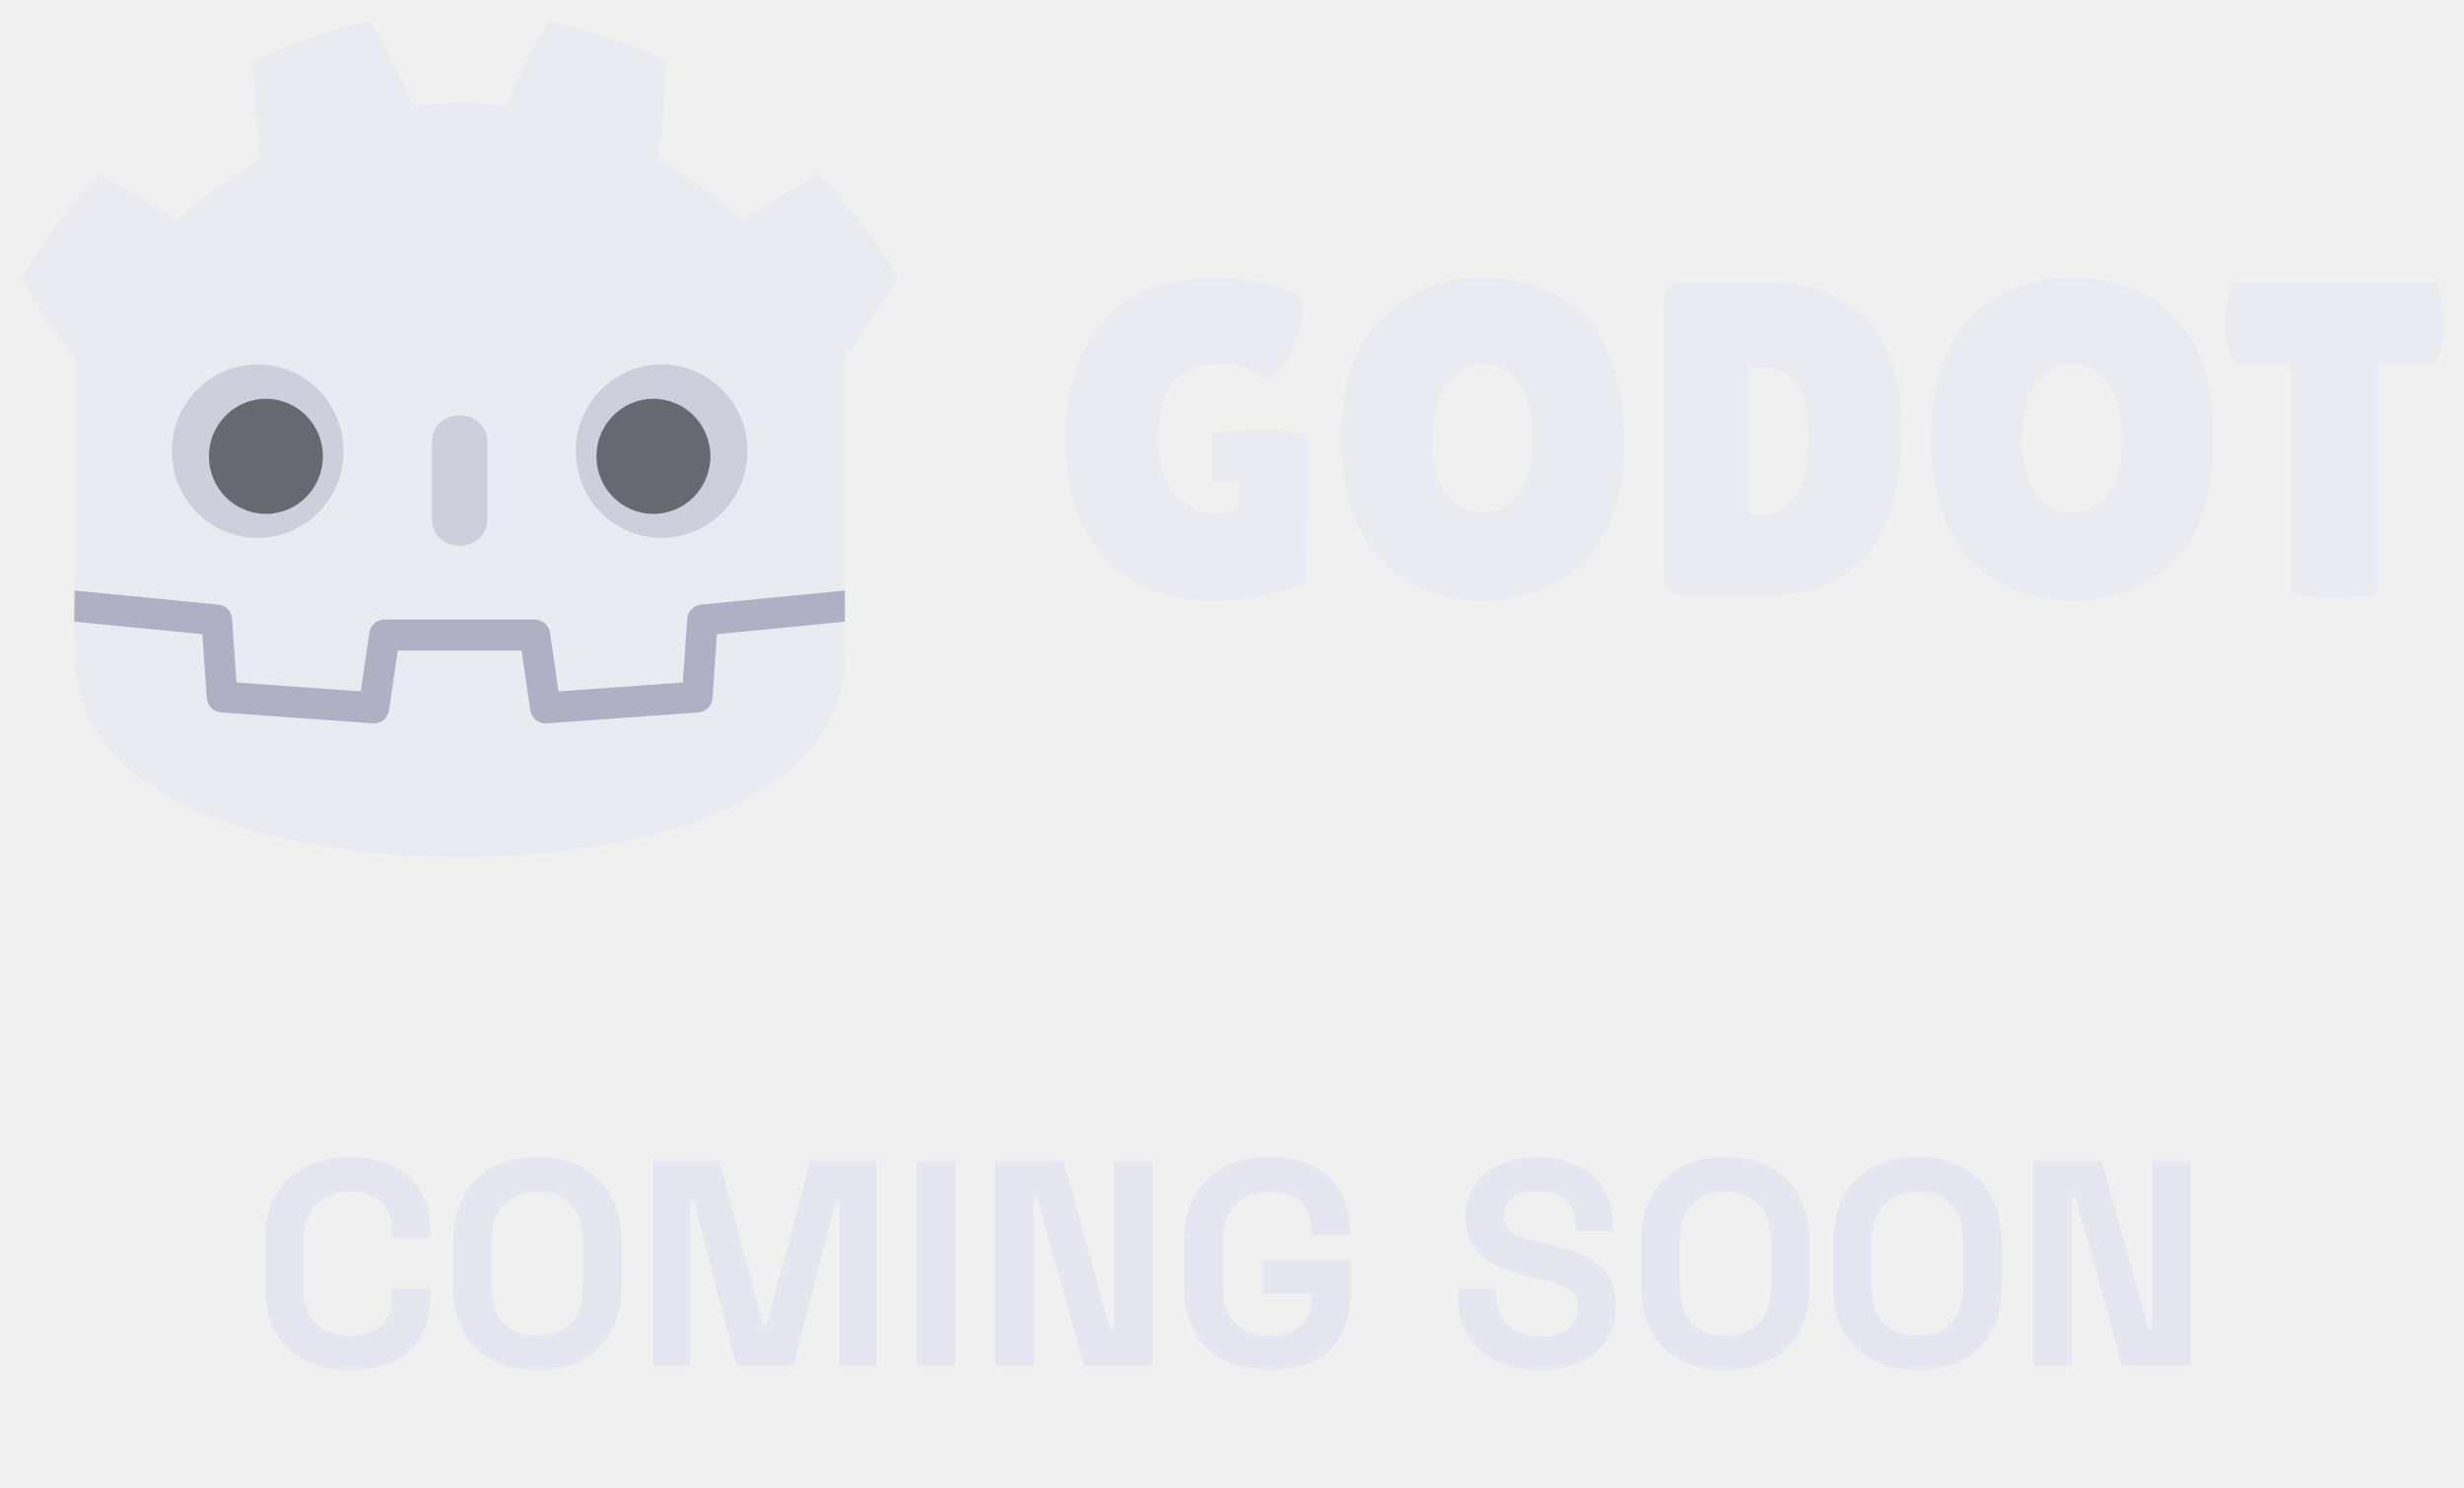
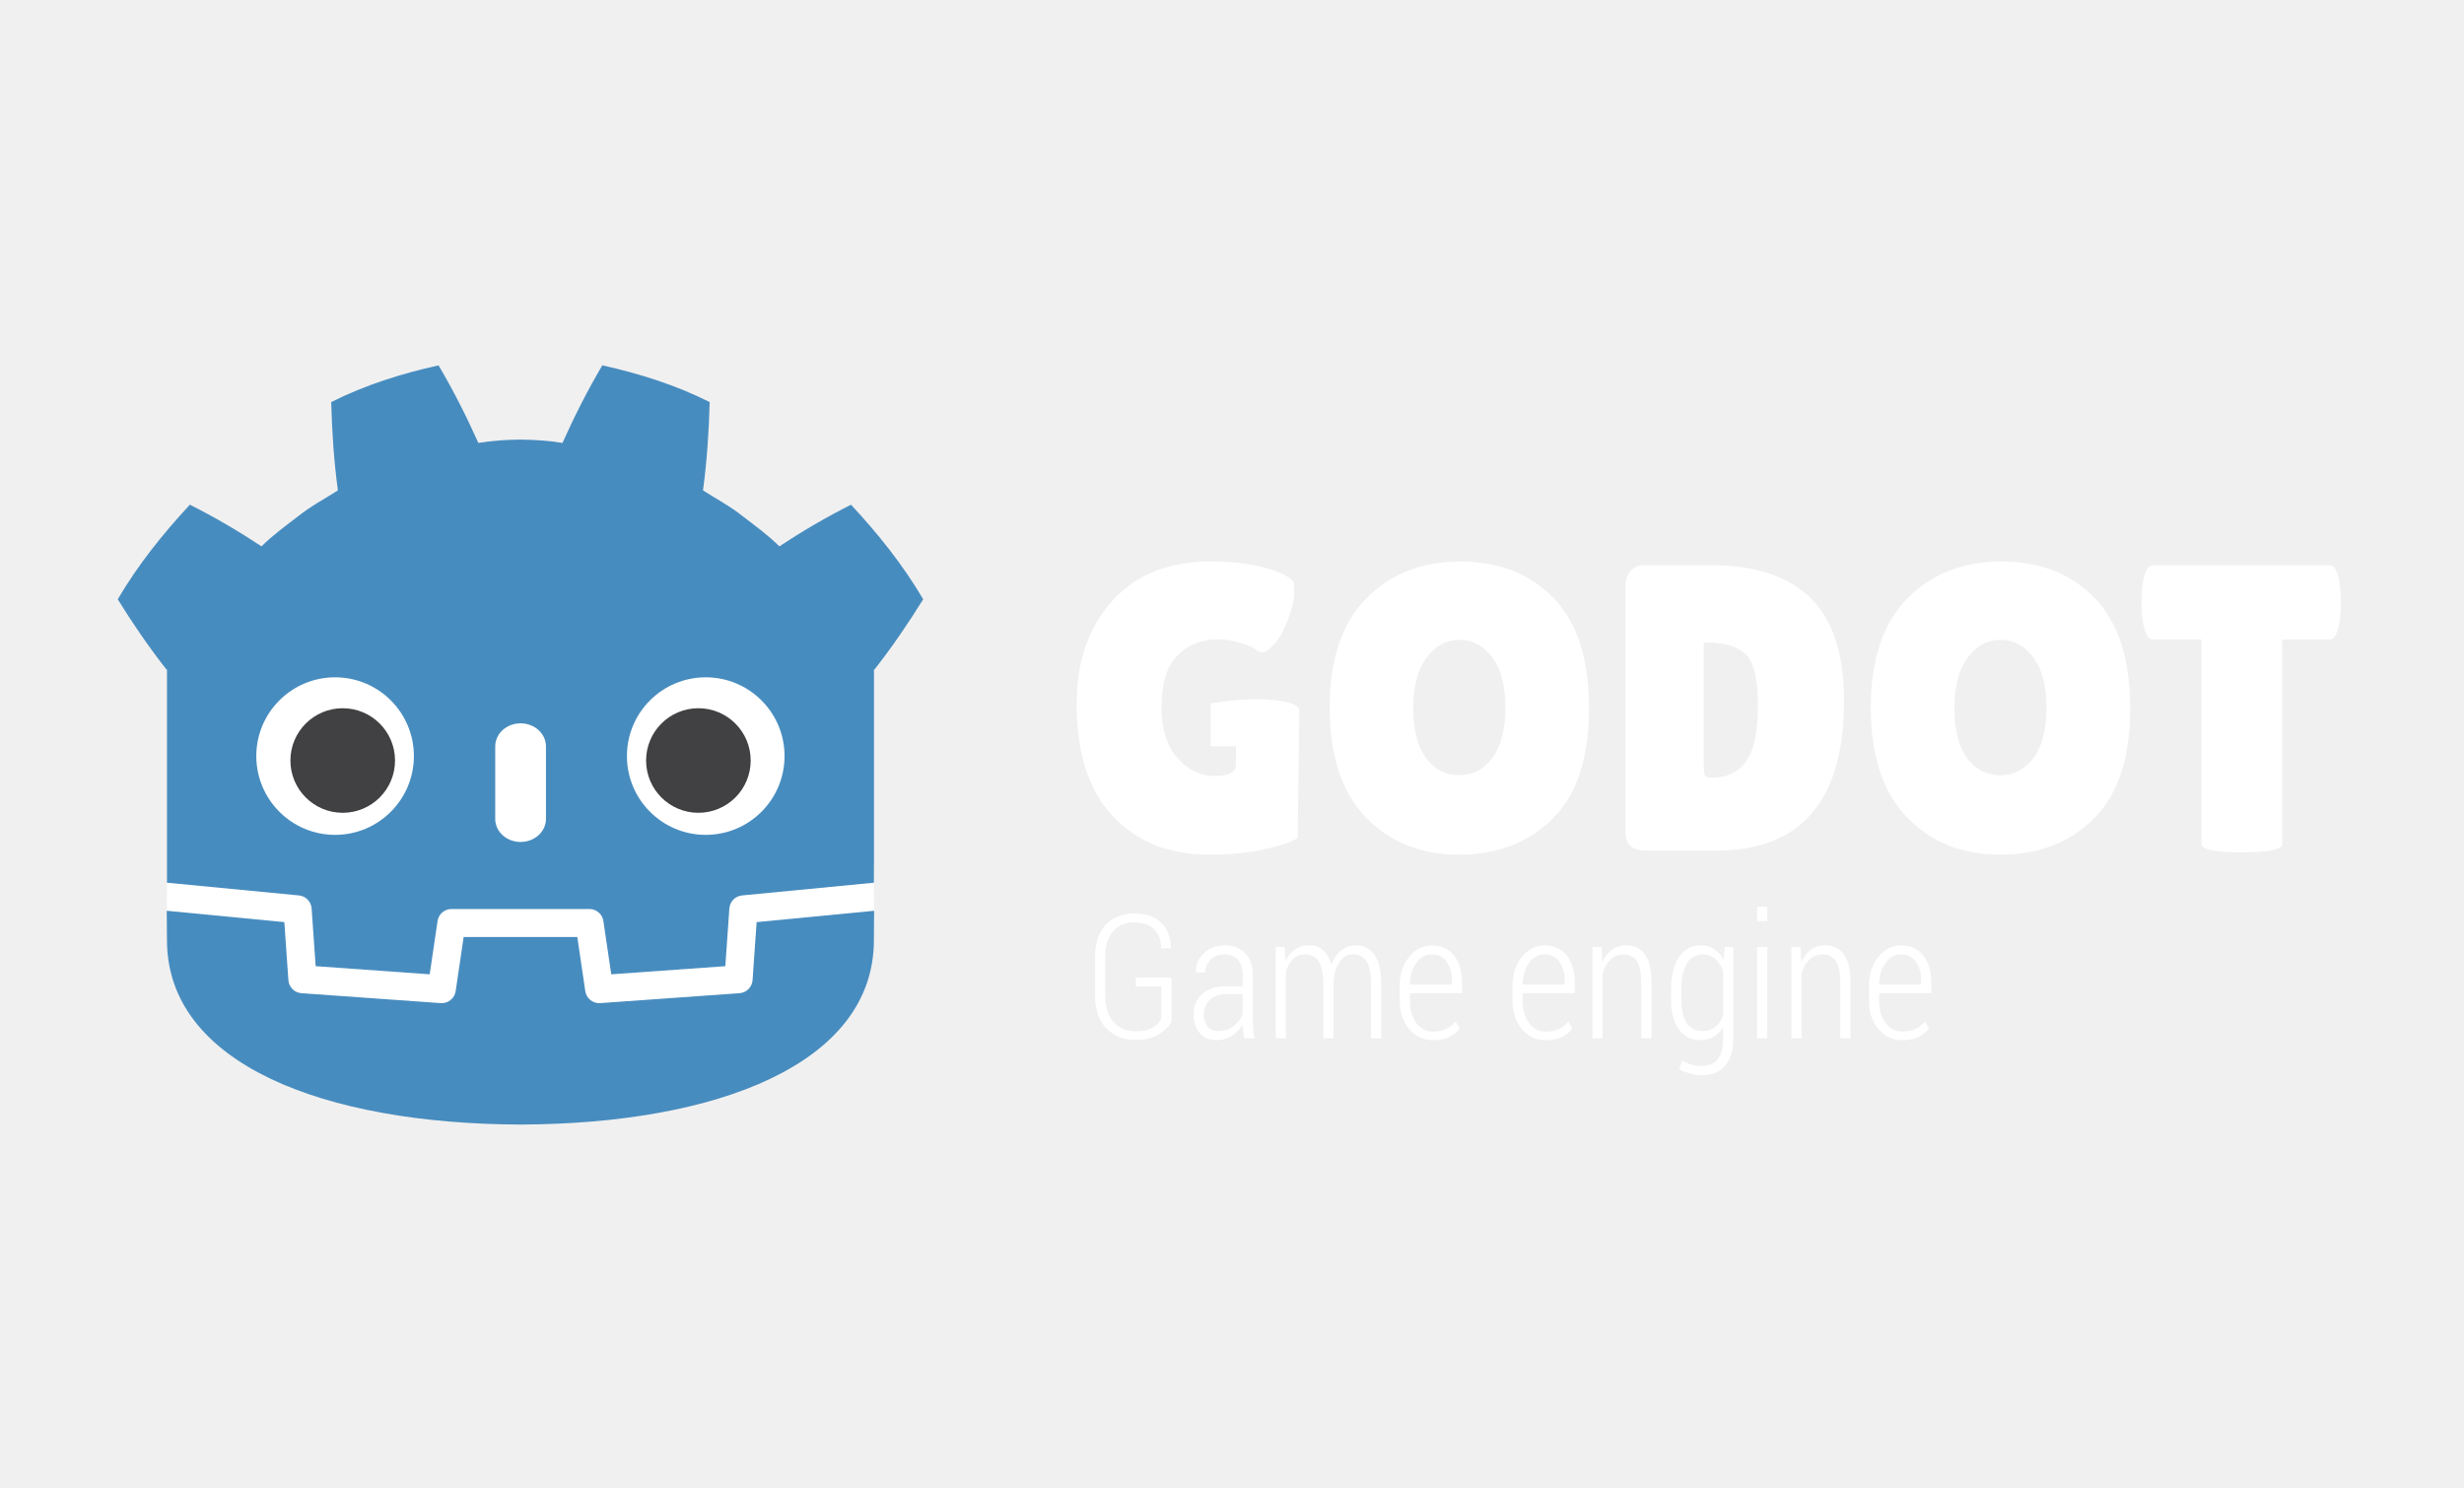
- <svg xmlns="http://www.w3.org/2000/svg" width="101" height="61" viewBox="0 0 101 61" fill="none">
-   <g opacity="0.6" clip-path="url(#clip0_295_3192)">
-     <path d="M49.648 11.384C47.778 11.384 46.315 11.979 45.258 13.169C44.201 14.359 43.674 15.905 43.674 17.807C43.674 20.04 44.214 21.733 45.294 22.887C46.376 24.04 47.796 24.616 49.557 24.616C50.505 24.616 51.345 24.533 52.08 24.367C52.815 24.202 53.304 24.033 53.547 23.861L53.62 18.102C53.62 17.768 52.746 17.616 51.765 17.599C50.784 17.583 49.662 17.79 49.662 17.79V19.724H50.791L50.778 20.586C50.778 20.905 50.465 21.065 49.84 21.065C49.214 21.065 48.661 20.798 48.182 20.264C47.702 19.73 47.462 18.948 47.462 17.919C47.462 16.887 47.696 16.126 48.164 15.636C48.63 15.145 49.242 14.899 49.994 14.899C50.31 14.899 50.638 14.951 50.978 15.056C51.318 15.16 51.546 15.258 51.662 15.349C51.777 15.443 51.886 15.488 51.99 15.488C52.093 15.488 52.259 15.366 52.49 15.12C52.721 14.875 52.928 14.503 53.11 14.007C53.292 13.509 53.383 13.127 53.383 12.856C53.383 12.587 53.377 12.402 53.365 12.304C53.11 12.022 52.639 11.798 51.952 11.632C51.267 11.466 50.498 11.384 49.648 11.384L49.648 11.384ZM60.824 11.384C59.106 11.384 57.703 11.942 56.616 13.058C55.529 14.175 54.986 15.816 54.986 17.982C54.986 20.148 55.523 21.795 56.597 22.924C57.672 24.051 59.063 24.615 60.769 24.615C62.476 24.615 63.869 24.073 64.95 22.988C66.032 21.902 66.572 20.245 66.572 18.018C66.572 15.793 66.044 14.129 64.986 13.031C63.93 11.932 62.543 11.384 60.824 11.384V11.384ZM84.984 11.384C83.265 11.384 81.863 11.942 80.775 13.058C79.689 14.175 79.146 15.816 79.146 17.982C79.146 20.148 79.683 21.795 80.758 22.924C81.833 24.051 83.223 24.615 84.929 24.615C86.635 24.615 88.029 24.073 89.11 22.988C90.191 21.902 90.732 20.245 90.732 18.018C90.732 15.793 90.204 14.129 89.147 13.031C88.09 11.932 86.703 11.384 84.984 11.384V11.384ZM69 11.549C68.756 11.549 68.559 11.638 68.408 11.815C68.255 11.995 68.18 12.237 68.18 12.544V23.585C68.18 24.15 68.49 24.432 69.109 24.432H72.223C76.037 24.432 77.944 22.175 77.944 17.659C77.944 15.549 77.443 14.004 76.44 13.022C75.439 12.04 73.973 11.549 72.042 11.549L69 11.549ZM91.728 11.549C91.521 11.549 91.375 11.832 91.291 12.396C91.254 12.666 91.237 12.943 91.237 13.224C91.237 13.507 91.254 13.782 91.291 14.052C91.375 14.617 91.521 14.899 91.728 14.899H93.913V24.139C93.913 24.383 94.515 24.506 95.717 24.506C96.92 24.506 97.521 24.383 97.521 24.139V14.899H99.652C99.859 14.899 100.004 14.617 100.09 14.052C100.125 13.782 100.144 13.507 100.144 13.224C100.144 12.943 100.125 12.666 100.09 12.396C100.004 11.832 99.859 11.549 99.652 11.549H91.728ZM60.777 14.918C61.361 14.918 61.85 15.181 62.244 15.708C62.638 16.235 62.836 16.991 62.836 17.972C62.836 18.954 62.645 19.709 62.262 20.236C61.88 20.765 61.381 21.028 60.768 21.028C60.155 21.028 59.66 20.768 59.284 20.245C58.907 19.724 58.719 18.976 58.719 17.999C58.719 17.024 58.917 16.267 59.31 15.727C59.706 15.188 60.195 14.918 60.777 14.918L60.777 14.918ZM84.937 14.918C85.521 14.918 86.009 15.181 86.404 15.708C86.799 16.235 86.996 16.991 86.996 17.972C86.996 18.954 86.805 19.709 86.422 20.236C86.04 20.765 85.541 21.028 84.928 21.028C84.314 21.028 83.82 20.768 83.444 20.245C83.068 19.724 82.879 18.976 82.879 17.999C82.879 17.024 83.076 16.267 83.47 15.727C83.865 15.188 84.355 14.918 84.937 14.918L84.937 14.918ZM71.676 15.045H71.859C72.636 15.045 73.204 15.225 73.562 15.581C73.919 15.935 74.099 16.699 74.099 17.872C74.099 19.044 73.927 19.88 73.58 20.383C73.234 20.886 72.728 21.138 72.059 21.138C71.877 21.138 71.767 21.104 71.731 21.037C71.695 20.969 71.676 20.807 71.676 20.55L71.676 15.045Z" fill="#E6E6F2" />
-     <path d="M34.627 24.215C34.627 24.215 34.574 23.89 34.544 23.893L28.706 24.462C28.241 24.508 27.88 24.882 27.848 25.352L27.687 27.674L23.171 28L22.864 25.895C22.795 25.427 22.39 25.074 21.922 25.074H15.76C15.292 25.074 14.887 25.427 14.819 25.895L14.512 28L9.995 27.674L9.835 25.352C9.802 24.882 9.441 24.507 8.977 24.462L3.136 23.893C3.106 23.89 3.084 24.215 3.054 24.215L3.046 25.492L7.992 26.298L8.154 28.641C8.187 29.115 8.566 29.499 9.036 29.533L15.256 29.981C15.28 29.983 15.303 29.984 15.326 29.984C15.793 29.984 16.198 29.631 16.266 29.163L16.582 26.997H21.101L21.417 29.163C21.485 29.631 21.89 29.984 22.358 29.984C22.381 29.984 22.403 29.983 22.426 29.981L28.647 29.533C29.116 29.499 29.496 29.115 29.528 28.641L29.69 26.298L34.635 25.488L34.627 24.215Z" fill="#8585A6" />
-     <path d="M15.183 0.864C13.54 1.233 11.914 1.747 10.39 2.522C10.425 3.881 10.512 5.184 10.688 6.507C10.097 6.89 9.475 7.219 8.922 7.668C8.36 8.104 7.786 8.522 7.278 9.032C6.262 8.353 5.187 7.715 4.079 7.152C2.885 8.451 1.768 9.852 0.856 11.42C1.542 12.542 2.259 13.593 3.032 14.59H3.054V24.215C3.071 24.215 3.089 24.216 3.106 24.217L8.946 24.786C9.252 24.816 9.492 25.065 9.513 25.374L9.693 27.979L14.788 28.346L15.139 25.942C15.184 25.631 15.449 25.4 15.761 25.4H21.922C22.234 25.4 22.499 25.631 22.544 25.942L22.895 28.346L27.99 27.979L28.17 25.374C28.191 25.065 28.431 24.816 28.737 24.786L34.575 24.217C34.592 24.216 34.609 24.215 34.627 24.215V23.447L34.629 23.446V14.59H34.651C35.425 13.593 36.14 12.541 36.827 11.42C35.915 9.852 34.798 8.45 33.604 7.152C32.496 7.715 31.421 8.353 30.405 9.032C29.896 8.522 29.324 8.104 28.761 7.668C28.209 7.219 27.586 6.89 26.995 6.507C27.171 5.184 27.258 3.881 27.293 2.522C25.769 1.747 24.143 1.233 22.499 0.864C21.843 1.979 21.243 3.186 20.72 4.365C20.1 4.261 19.477 4.222 18.854 4.215V4.214C18.849 4.214 18.845 4.215 18.842 4.215C18.838 4.215 18.834 4.214 18.83 4.214V4.215C18.205 4.222 17.583 4.261 16.963 4.365C16.44 3.186 15.84 1.979 15.183 0.864L15.183 0.864ZM3.044 25.488C3.046 26.058 3.053 26.683 3.053 26.807C3.053 32.41 10.089 35.103 18.83 35.134H18.852C27.593 35.103 34.627 32.41 34.627 26.807C34.627 26.68 34.634 26.058 34.637 25.488L29.387 25.999L29.206 28.618C29.185 28.933 28.936 29.184 28.624 29.207L22.403 29.656C22.388 29.657 22.372 29.657 22.358 29.657C22.048 29.657 21.782 29.428 21.736 29.114L21.379 26.67H16.303L15.947 29.114C15.899 29.443 15.608 29.68 15.28 29.655L9.059 29.207C8.746 29.184 8.498 28.933 8.476 28.618L8.295 25.999L3.044 25.488H3.044Z" fill="#E6E6F2" />
-     <path d="M10.562 14.943C8.619 14.943 7.043 16.534 7.043 18.497C7.043 20.462 8.619 22.053 10.562 22.053C12.506 22.053 14.082 20.462 14.082 18.497C14.082 16.534 12.506 14.943 10.562 14.943ZM27.12 14.943C25.176 14.943 23.601 16.534 23.601 18.497C23.601 20.462 25.176 22.053 27.12 22.053C29.063 22.053 30.639 20.462 30.639 18.497C30.639 16.534 29.063 14.943 27.12 14.943ZM18.84 17.023C18.215 17.023 17.708 17.489 17.708 18.063V21.336C17.708 21.911 18.215 22.377 18.84 22.377C19.466 22.377 19.975 21.911 19.975 21.336V18.063C19.975 17.489 19.466 17.023 18.84 17.023Z" fill="#B8B8CF" />
-     <path d="M10.899 16.349C9.609 16.349 8.563 17.406 8.563 18.709C8.563 20.012 9.609 21.068 10.899 21.068C12.19 21.068 13.235 20.012 13.235 18.709C13.235 17.406 12.19 16.349 10.899 16.349ZM26.783 16.349C25.493 16.349 24.448 17.406 24.448 18.709C24.448 20.012 25.493 21.068 26.783 21.068C28.074 21.068 29.119 20.012 29.119 18.709C29.119 17.406 28.074 16.349 26.783 16.349Z" fill="#0E0E1B" />
-   </g>
-   <path d="M10.859 50.84V52.76C10.859 54.992 12.275 56.168 14.339 56.168C16.559 56.168 17.651 54.98 17.651 53.12V52.832H16.067V53.144C16.067 54.092 15.599 54.752 14.339 54.752C13.103 54.752 12.443 53.984 12.443 52.832V50.768C12.443 49.712 13.151 48.848 14.339 48.848C15.491 48.848 16.067 49.496 16.067 50.456V50.768H17.651V50.48C17.651 48.608 16.463 47.432 14.339 47.432C12.215 47.432 10.859 48.752 10.859 50.84ZM18.564 50.912V52.688C18.564 54.896 19.872 56.168 22.02 56.168C24.168 56.168 25.476 54.896 25.476 52.688V50.912C25.476 48.764 24.168 47.432 22.02 47.432C19.872 47.432 18.564 48.764 18.564 50.912ZM20.148 50.84C20.148 49.7 20.808 48.848 22.02 48.848C23.196 48.848 23.892 49.652 23.892 50.84V52.76C23.892 53.924 23.328 54.752 22.02 54.752C20.748 54.752 20.148 53.972 20.148 52.76V50.84ZM26.769 47.6V56H28.305V49.28H28.449L30.189 56H32.517L34.257 49.28H34.401V56H35.937V47.6H33.201L31.425 54.344H31.281L29.505 47.6H26.769ZM37.568 47.6V56H39.152V47.6H37.568ZM40.784 47.6V56H42.368V49.088H42.512L44.432 56H47.24V47.6H45.656V54.512H45.512L43.592 47.6H40.784ZM48.54 52.76C48.54 54.992 49.956 56.168 52.02 56.168C54.192 56.168 55.356 55.052 55.356 53.048V51.656H51.732V53.048H53.772V53.132C53.772 54.14 53.28 54.752 52.02 54.752C50.784 54.752 50.124 53.984 50.124 52.832V50.768C50.124 49.712 50.832 48.848 52.02 48.848C53.172 48.848 53.772 49.52 53.772 50.528V50.648H55.356V50.552C55.356 48.584 54.144 47.432 52.02 47.432C49.896 47.432 48.54 48.752 48.54 50.84V52.76ZM62.993 47.432C61.361 47.432 60.077 48.368 60.077 49.868C60.077 51.392 61.109 51.992 62.849 52.376L62.957 52.4C64.061 52.64 64.685 52.88 64.685 53.612C64.685 54.236 64.205 54.776 63.185 54.776C61.913 54.776 61.325 54.08 61.325 53.048V52.832H59.765V53.096C59.765 55.064 61.085 56.168 63.137 56.168C64.925 56.168 66.245 55.22 66.245 53.528C66.245 52.004 65.225 51.392 63.497 51.008L63.389 50.984C62.381 50.756 61.637 50.612 61.637 49.82C61.637 49.244 62.153 48.824 62.993 48.824C63.953 48.824 64.565 49.244 64.565 50.204V50.456H66.101V50.096C66.101 48.416 64.793 47.432 62.993 47.432ZM67.271 50.912V52.688C67.271 54.896 68.579 56.168 70.727 56.168C72.875 56.168 74.183 54.896 74.183 52.688V50.912C74.183 48.764 72.875 47.432 70.727 47.432C68.579 47.432 67.271 48.764 67.271 50.912ZM68.855 50.84C68.855 49.7 69.515 48.848 70.727 48.848C71.903 48.848 72.599 49.652 72.599 50.84V52.76C72.599 53.924 72.035 54.752 70.727 54.752C69.455 54.752 68.855 53.972 68.855 52.76V50.84ZM75.14 50.912V52.688C75.14 54.896 76.448 56.168 78.596 56.168C80.744 56.168 82.052 54.896 82.052 52.688V50.912C82.052 48.764 80.744 47.432 78.596 47.432C76.448 47.432 75.14 48.764 75.14 50.912ZM76.724 50.84C76.724 49.7 77.384 48.848 78.596 48.848C79.772 48.848 80.468 49.652 80.468 50.84V52.76C80.468 53.924 79.904 54.752 78.596 54.752C77.324 54.752 76.724 53.972 76.724 52.76V50.84ZM83.345 47.6V56H84.929V49.088H85.073L86.993 56H89.801V47.6H88.217V54.512H88.073L86.153 47.6H83.345Z" fill="#E6E6F2" />
-   <defs>
-     <clipPath id="clip0_295_3192">
-       <rect width="101" height="36" fill="white" />
-     </clipPath>
-   </defs>
+ <svg xmlns="http://www.w3.org/2000/svg" width="159" height="96" viewBox="0 0 159 96" fill="none">
+   <path d="M94.17 41.293C93.328 41.293 92.623 41.679 92.05 42.451C91.481 43.223 91.195 44.306 91.195 45.7C91.195 47.097 91.467 48.167 92.012 48.913C92.556 49.66 93.27 50.033 94.157 50.033C95.043 50.033 95.762 49.656 96.315 48.899C96.868 48.146 97.145 47.067 97.145 45.661C97.145 44.258 96.859 43.178 96.288 42.423C95.719 41.67 95.013 41.293 94.17 41.293ZM94.157 55.161C91.693 55.161 89.681 54.355 88.128 52.741C86.577 51.127 85.801 48.771 85.801 45.675C85.801 42.577 86.586 40.23 88.155 38.633C89.726 37.037 91.752 36.239 94.235 36.239C96.718 36.239 98.723 37.023 100.247 38.596C101.775 40.165 102.538 42.545 102.538 45.727C102.538 48.911 101.758 51.28 100.195 52.835C98.633 54.386 96.621 55.161 94.155 55.161" fill="white" />
+   <path d="M109.939 41.479V49.351C109.939 49.719 109.966 49.95 110.018 50.048C110.07 50.144 110.229 50.193 110.491 50.193C111.457 50.193 112.189 49.832 112.689 49.113C113.191 48.394 113.439 47.197 113.439 45.523C113.439 43.846 113.179 42.753 112.664 42.245C112.146 41.736 111.325 41.479 110.202 41.479L109.939 41.479ZM104.884 53.692V37.9C104.884 37.461 104.994 37.115 105.214 36.858C105.433 36.605 105.718 36.477 106.07 36.477H110.464C113.252 36.477 115.371 37.18 116.819 38.584C118.268 39.987 118.992 42.197 118.992 45.216C118.992 51.674 116.237 54.902 110.726 54.902H106.226C105.332 54.902 104.884 54.5 104.884 53.692" fill="white" />
+   <path d="M129.087 41.293C128.245 41.293 127.538 41.679 126.967 42.451C126.398 43.223 126.113 44.306 126.113 45.7C126.113 47.097 126.386 48.167 126.929 48.913C127.472 49.66 128.187 50.033 129.074 50.033C129.96 50.033 130.68 49.656 131.232 48.899C131.785 48.146 132.062 47.067 132.062 45.661C132.062 44.258 131.776 43.178 131.206 42.423C130.635 41.67 129.93 41.293 129.087 41.293ZM129.074 55.161C126.607 55.161 124.6 54.355 123.047 52.741C121.494 51.127 120.718 48.771 120.718 45.675C120.718 42.577 121.503 40.23 123.072 38.633C124.644 37.037 126.669 36.239 129.154 36.239C131.637 36.239 133.642 37.023 135.169 38.596C136.696 40.165 137.459 42.545 137.459 45.727C137.459 48.911 136.678 51.28 135.116 52.835C133.554 54.386 131.54 55.161 129.076 55.161" fill="white" />
+   <path d="M147.267 54.485C147.267 54.833 146.4 55.01 144.661 55.01C142.925 55.01 142.055 54.833 142.055 54.485V41.271H138.898C138.599 41.271 138.389 40.869 138.266 40.059C138.214 39.674 138.188 39.28 138.188 38.876C138.188 38.474 138.214 38.078 138.266 37.692C138.389 36.885 138.599 36.48 138.898 36.48H150.347C150.645 36.48 150.855 36.885 150.979 37.692C151.03 38.078 151.057 38.474 151.057 38.876C151.057 39.28 151.03 39.674 150.979 40.059C150.855 40.869 150.645 41.271 150.347 41.271H147.267V54.485Z" fill="white" />
+   <path d="M81.165 45.127C79.748 45.105 78.127 45.4 78.127 45.4V48.165H79.758L79.74 49.398C79.74 49.855 79.287 50.084 78.384 50.084C77.48 50.084 76.682 49.701 75.99 48.938C75.296 48.173 74.951 47.056 74.951 45.583C74.951 44.108 75.288 43.019 75.963 42.317C76.638 41.616 77.521 41.264 78.609 41.264C79.066 41.264 79.539 41.338 80.03 41.488C80.522 41.637 80.851 41.777 81.018 41.907C81.185 42.042 81.343 42.106 81.492 42.106C81.641 42.106 81.882 41.932 82.215 41.58C82.548 41.229 82.847 40.697 83.111 39.988C83.373 39.276 83.505 38.73 83.505 38.342C83.505 37.958 83.496 37.693 83.479 37.553C83.111 37.149 82.431 36.83 81.439 36.592C80.448 36.355 79.338 36.237 78.109 36.237C75.408 36.237 73.293 37.088 71.766 38.79C70.239 40.492 69.477 42.701 69.477 45.422C69.477 48.616 70.257 51.038 71.817 52.686C73.38 54.335 75.433 55.159 77.976 55.159C79.345 55.159 80.559 55.042 81.62 54.805C82.682 54.569 83.388 54.326 83.74 54.081L83.845 45.845C83.845 45.366 82.582 45.149 81.164 45.124" fill="white" />
+   <path d="M75.599 65.924C75.453 66.222 75.186 66.496 74.794 66.744C74.404 66.993 73.907 67.117 73.305 67.117C72.509 67.117 71.87 66.866 71.384 66.359C70.9 65.856 70.657 65.132 70.657 64.186V61.827C70.657 60.901 70.886 60.192 71.344 59.697C71.801 59.205 72.414 58.956 73.179 58.956C73.927 58.956 74.507 59.153 74.917 59.542C75.326 59.932 75.541 60.478 75.56 61.174L75.549 61.205H74.939C74.917 60.671 74.762 60.259 74.47 59.968C74.18 59.68 73.749 59.534 73.179 59.534C72.603 59.534 72.146 59.729 71.812 60.12C71.478 60.511 71.312 61.077 71.312 61.821V64.192C71.312 64.963 71.492 65.551 71.851 65.956C72.21 66.357 72.694 66.559 73.305 66.559C73.751 66.559 74.109 66.48 74.377 66.318C74.647 66.159 74.833 65.964 74.939 65.733V63.667H73.293V63.093H75.599V65.924Z" fill="white" />
+   <path d="M78.63 66.543C78.992 66.543 79.314 66.44 79.596 66.231C79.878 66.021 80.075 65.756 80.193 65.433V64.159H79.145C78.7 64.159 78.344 64.285 78.077 64.537C77.809 64.788 77.677 65.101 77.677 65.473C77.677 65.787 77.759 66.046 77.927 66.245C78.094 66.445 78.328 66.543 78.63 66.543ZM80.29 67.018C80.258 66.814 80.232 66.648 80.216 66.518C80.201 66.386 80.193 66.255 80.193 66.121C80.014 66.413 79.783 66.656 79.498 66.846C79.213 67.037 78.897 67.132 78.548 67.132C78.06 67.132 77.685 66.981 77.42 66.678C77.156 66.375 77.022 65.965 77.022 65.448C77.022 64.902 77.214 64.464 77.599 64.139C77.983 63.814 78.506 63.651 79.163 63.651H80.193V62.927C80.193 62.511 80.086 62.183 79.878 61.946C79.665 61.712 79.372 61.593 78.994 61.593C78.642 61.593 78.352 61.705 78.125 61.931C77.898 62.156 77.785 62.431 77.785 62.758L77.174 62.753L77.163 62.721C77.146 62.277 77.314 61.884 77.669 61.536C78.022 61.189 78.475 61.016 79.027 61.016C79.572 61.016 80.01 61.182 80.345 61.513C80.678 61.846 80.846 62.322 80.846 62.94V65.831C80.846 66.041 80.855 66.246 80.874 66.441C80.893 66.639 80.923 66.829 80.971 67.019L80.29 67.018Z" fill="white" />
+   <path d="M82.896 61.122L82.952 62.036C83.106 61.709 83.314 61.457 83.571 61.278C83.829 61.1 84.133 61.012 84.482 61.012C84.838 61.012 85.138 61.116 85.38 61.325C85.622 61.534 85.8 61.85 85.914 62.275C86.059 61.883 86.265 61.573 86.532 61.349C86.799 61.124 87.123 61.012 87.498 61.012C88.014 61.012 88.415 61.221 88.7 61.64C88.985 62.059 89.127 62.703 89.127 63.572V67.013H88.469V63.56C88.469 62.837 88.369 62.329 88.175 62.036C87.979 61.743 87.699 61.595 87.336 61.595C86.954 61.595 86.656 61.757 86.442 62.084C86.229 62.412 86.097 62.821 86.05 63.315V67.013H85.395V63.562C85.395 62.857 85.296 62.352 85.094 62.05C84.892 61.748 84.612 61.599 84.252 61.599C83.909 61.599 83.63 61.704 83.422 61.912C83.212 62.121 83.063 62.407 82.972 62.77V67.013H82.318V61.12L82.896 61.122Z" fill="white" />
+   <path d="M92.397 61.596C91.987 61.596 91.651 61.782 91.387 62.156C91.123 62.53 90.986 62.991 90.975 63.541H93.693V63.289C93.693 62.803 93.579 62.398 93.351 62.077C93.121 61.755 92.804 61.596 92.397 61.596ZM92.49 67.135C91.854 67.135 91.335 66.895 90.931 66.418C90.529 65.942 90.327 65.332 90.327 64.59V63.612C90.327 62.868 90.529 62.248 90.934 61.755C91.339 61.264 91.826 61.019 92.397 61.019C93.014 61.019 93.493 61.238 93.834 61.677C94.176 62.117 94.347 62.708 94.347 63.449V64.096H90.976V64.586C90.976 65.156 91.113 65.631 91.385 66.01C91.657 66.39 92.027 66.579 92.49 66.579C92.813 66.579 93.093 66.522 93.327 66.41C93.561 66.295 93.761 66.135 93.928 65.924L94.196 66.388C94.018 66.614 93.787 66.796 93.506 66.931C93.225 67.066 92.886 67.135 92.49 67.135" fill="white" />
+   <path d="M99.674 61.596C99.263 61.596 98.925 61.783 98.662 62.156C98.399 62.53 98.263 62.992 98.251 63.541H100.969V63.289C100.969 62.803 100.855 62.398 100.625 62.077C100.396 61.755 100.079 61.596 99.673 61.596M99.765 67.135C99.129 67.135 98.611 66.896 98.208 66.418C97.804 65.942 97.602 65.333 97.602 64.591V63.612C97.602 62.868 97.805 62.248 98.208 61.755C98.615 61.265 99.102 61.019 99.673 61.019C100.289 61.019 100.769 61.238 101.11 61.677C101.451 62.117 101.622 62.708 101.622 63.45V64.096H98.251V64.586C98.251 65.156 98.388 65.631 98.661 66.01C98.932 66.39 99.3 66.579 99.766 66.579C100.089 66.579 100.368 66.522 100.602 66.41C100.836 66.296 101.037 66.135 101.205 65.925L101.471 66.388C101.293 66.614 101.063 66.796 100.781 66.931C100.501 67.066 100.162 67.135 99.766 67.135" fill="white" />
+   <path d="M103.344 61.122L103.397 62.096C103.554 61.75 103.762 61.481 104.022 61.295C104.281 61.107 104.585 61.012 104.935 61.012C105.461 61.012 105.864 61.207 106.144 61.598C106.427 61.988 106.568 62.595 106.568 63.419V67.014H105.909V63.426C105.909 62.753 105.81 62.282 105.614 62.01C105.419 61.737 105.133 61.601 104.76 61.601C104.425 61.601 104.145 61.71 103.92 61.931C103.694 62.15 103.526 62.441 103.414 62.809V67.014H102.76V61.121L103.344 61.122Z" fill="white" />
+   <path d="M108.495 64.584C108.495 65.182 108.609 65.658 108.839 66.012C109.066 66.369 109.411 66.545 109.873 66.545C110.189 66.545 110.455 66.461 110.673 66.288C110.891 66.116 111.063 65.876 111.191 65.571V62.653C111.068 62.339 110.9 62.085 110.688 61.89C110.476 61.698 110.207 61.601 109.884 61.601C109.423 61.601 109.075 61.802 108.844 62.204C108.611 62.608 108.495 63.133 108.495 63.779V64.584ZM107.835 63.779C107.835 62.944 108.004 62.273 108.342 61.768C108.679 61.265 109.146 61.013 109.742 61.013C110.073 61.013 110.363 61.094 110.611 61.255C110.86 61.414 111.065 61.647 111.23 61.942L111.294 61.123H111.849V67.02C111.849 67.776 111.674 68.361 111.322 68.775C110.97 69.187 110.469 69.396 109.823 69.396C109.591 69.396 109.342 69.36 109.075 69.289C108.807 69.218 108.571 69.126 108.363 69.009L108.544 68.435C108.721 68.55 108.919 68.639 109.138 68.701C109.355 68.766 109.58 68.797 109.813 68.797C110.281 68.797 110.628 68.646 110.852 68.346C111.078 68.042 111.191 67.603 111.191 67.02V66.308C111.023 66.573 110.818 66.777 110.575 66.917C110.333 67.058 110.05 67.129 109.731 67.129C109.139 67.129 108.675 66.897 108.339 66.434C108.004 65.972 107.835 65.354 107.835 64.585V63.779Z" fill="white" />
+   <path d="M114.041 67.017H113.381V61.124H114.041V67.017ZM114.041 59.446H113.381V58.517H114.041V59.446Z" fill="white" />
+   <path d="M116.184 61.122L116.238 62.096C116.395 61.75 116.602 61.481 116.862 61.295C117.122 61.107 117.427 61.012 117.775 61.012C118.301 61.012 118.706 61.207 118.987 61.598C119.269 61.988 119.408 62.595 119.408 63.419V67.014H118.75V63.426C118.75 62.753 118.651 62.282 118.456 62.01C118.259 61.737 117.975 61.601 117.601 61.601C117.266 61.601 116.986 61.71 116.762 61.931C116.536 62.15 116.367 62.441 116.255 62.809V67.014H115.601V61.121L116.184 61.122Z" fill="white" />
+   <path d="M122.678 61.596C122.267 61.596 121.93 61.782 121.667 62.156C121.404 62.53 121.267 62.991 121.255 63.541H123.973V63.289C123.973 62.803 123.86 62.398 123.631 62.077C123.402 61.755 123.085 61.596 122.677 61.596M122.771 67.135C122.134 67.135 121.615 66.895 121.213 66.418C120.81 65.942 120.608 65.332 120.608 64.59V63.612C120.608 62.868 120.81 62.248 121.215 61.755C121.62 61.264 122.108 61.019 122.677 61.019C123.294 61.019 123.774 61.238 124.116 61.677C124.457 62.117 124.628 62.708 124.628 63.449V64.096H121.255V64.586C121.255 65.156 121.392 65.631 121.664 66.01C121.936 66.39 122.305 66.579 122.771 66.579C123.093 66.579 123.372 66.522 123.605 66.41C123.841 66.295 124.04 66.135 124.209 65.924L124.476 66.388C124.297 66.614 124.067 66.796 123.786 66.931C123.505 67.066 123.166 67.135 122.771 67.135" fill="white" />
+   <path d="M56.39 56.958C56.39 56.958 56.315 56.493 56.27 56.497L47.836 57.311C47.165 57.376 46.644 57.911 46.596 58.584L46.365 61.906L39.84 62.371L39.396 59.362C39.297 58.692 38.712 58.188 38.035 58.188H29.133C28.456 58.188 27.871 58.692 27.773 59.362L27.328 62.371L20.803 61.906L20.572 58.584C20.525 57.911 20.003 57.376 19.332 57.311L10.893 56.497C10.85 56.493 10.818 56.959 10.774 56.959L10.763 58.784L17.91 59.936L18.144 63.286C18.192 63.965 18.739 64.513 19.418 64.562L28.405 65.203C28.439 65.205 28.472 65.207 28.506 65.207C29.181 65.207 29.765 64.702 29.864 64.032L30.32 60.934H36.848L37.304 64.032C37.403 64.702 37.987 65.207 38.664 65.207C38.697 65.207 38.73 65.205 38.762 65.203L47.752 64.562C48.43 64.513 48.978 63.965 49.025 63.286L49.259 59.936L56.402 58.779L56.39 56.958Z" fill="white" />
+   <path d="M10.775 43.21V56.973C10.8 56.974 10.825 56.975 10.85 56.977L19.289 57.791C19.731 57.833 20.078 58.189 20.109 58.632L20.369 62.357L27.728 62.882L28.235 59.444C28.301 58.998 28.683 58.668 29.134 58.668H38.037C38.488 58.668 38.87 58.998 38.936 59.444L39.443 62.882L46.805 62.357L47.065 58.632C47.096 58.189 47.442 57.833 47.884 57.791L56.318 56.977C56.343 56.975 56.368 56.974 56.393 56.973V55.875L56.397 55.874V43.211H56.428C57.546 41.784 58.58 40.281 59.573 38.677C58.255 36.434 56.64 34.429 54.915 32.574C53.315 33.379 51.761 34.291 50.292 35.261C49.558 34.531 48.73 33.934 47.917 33.31C47.118 32.669 46.218 32.198 45.364 31.65C45.618 29.758 45.744 27.895 45.794 25.951C43.592 24.842 41.244 24.108 38.868 23.58C37.92 25.174 37.053 26.899 36.297 28.587C35.401 28.438 34.502 28.382 33.6 28.371V28.37C33.594 28.37 33.588 28.371 33.583 28.371C33.577 28.371 33.571 28.37 33.565 28.37V28.371C32.663 28.382 31.764 28.438 30.868 28.587C30.113 26.9 29.247 25.174 28.297 23.58C25.924 24.108 23.574 24.842 21.373 25.951C21.424 27.895 21.549 29.758 21.804 31.65C20.949 32.198 20.05 32.669 19.251 33.31C18.44 33.934 17.611 34.531 16.876 35.261C15.408 34.291 13.855 33.378 12.253 32.574C10.528 34.43 8.915 36.434 7.598 38.677C8.589 40.281 9.624 41.784 10.742 43.211L10.775 43.21Z" fill="#478CBF" />
+   <path d="M48.824 59.514L48.563 63.258C48.531 63.709 48.172 64.068 47.721 64.101L38.732 64.742C38.71 64.744 38.688 64.744 38.666 64.744C38.22 64.744 37.834 64.417 37.768 63.968L37.253 60.474H29.919L29.404 63.968C29.334 64.439 28.914 64.777 28.44 64.742L19.451 64.101C19 64.068 18.641 63.709 18.609 63.258L18.348 59.514L10.76 58.782C10.763 59.598 10.774 60.491 10.774 60.669C10.774 68.681 20.938 72.535 33.568 72.579H33.599C46.23 72.535 56.392 68.684 56.392 60.669C56.392 60.488 56.403 59.598 56.406 58.782L48.824 59.514Z" fill="#478CBF" />
+   <path d="M26.708 48.796C26.708 51.605 24.431 53.882 21.623 53.882C18.817 53.882 16.539 51.606 16.539 48.796C16.539 45.989 18.816 43.714 21.623 43.714C24.433 43.714 26.708 45.988 26.708 48.796Z" fill="white" />
+   <path d="M25.491 49.084C25.491 50.948 23.981 52.458 22.116 52.458C20.252 52.458 18.74 50.947 18.74 49.084C18.74 47.221 20.252 45.709 22.116 45.709C23.981 45.709 25.491 47.221 25.491 49.084Z" fill="#414042" />
+   <path d="M33.593 54.34C32.689 54.34 31.956 53.674 31.956 52.853V48.172C31.956 47.351 32.689 46.684 33.593 46.684C34.497 46.684 35.231 47.351 35.231 48.172V52.853C35.231 53.674 34.497 54.34 33.593 54.34Z" fill="white" />
+   <path d="M40.455 48.796C40.455 51.605 42.731 53.882 45.542 53.882C48.349 53.882 50.626 51.606 50.626 48.796C50.626 45.989 48.349 43.714 45.542 43.714C42.733 43.714 40.455 45.988 40.455 48.796Z" fill="white" />
+   <path d="M41.692 49.084C41.692 50.948 43.202 52.458 45.066 52.458C46.931 52.458 48.441 50.947 48.441 49.084C48.441 47.221 46.931 45.709 45.066 45.709C43.202 45.709 41.692 47.221 41.692 49.084Z" fill="#414042" />
</svg>
